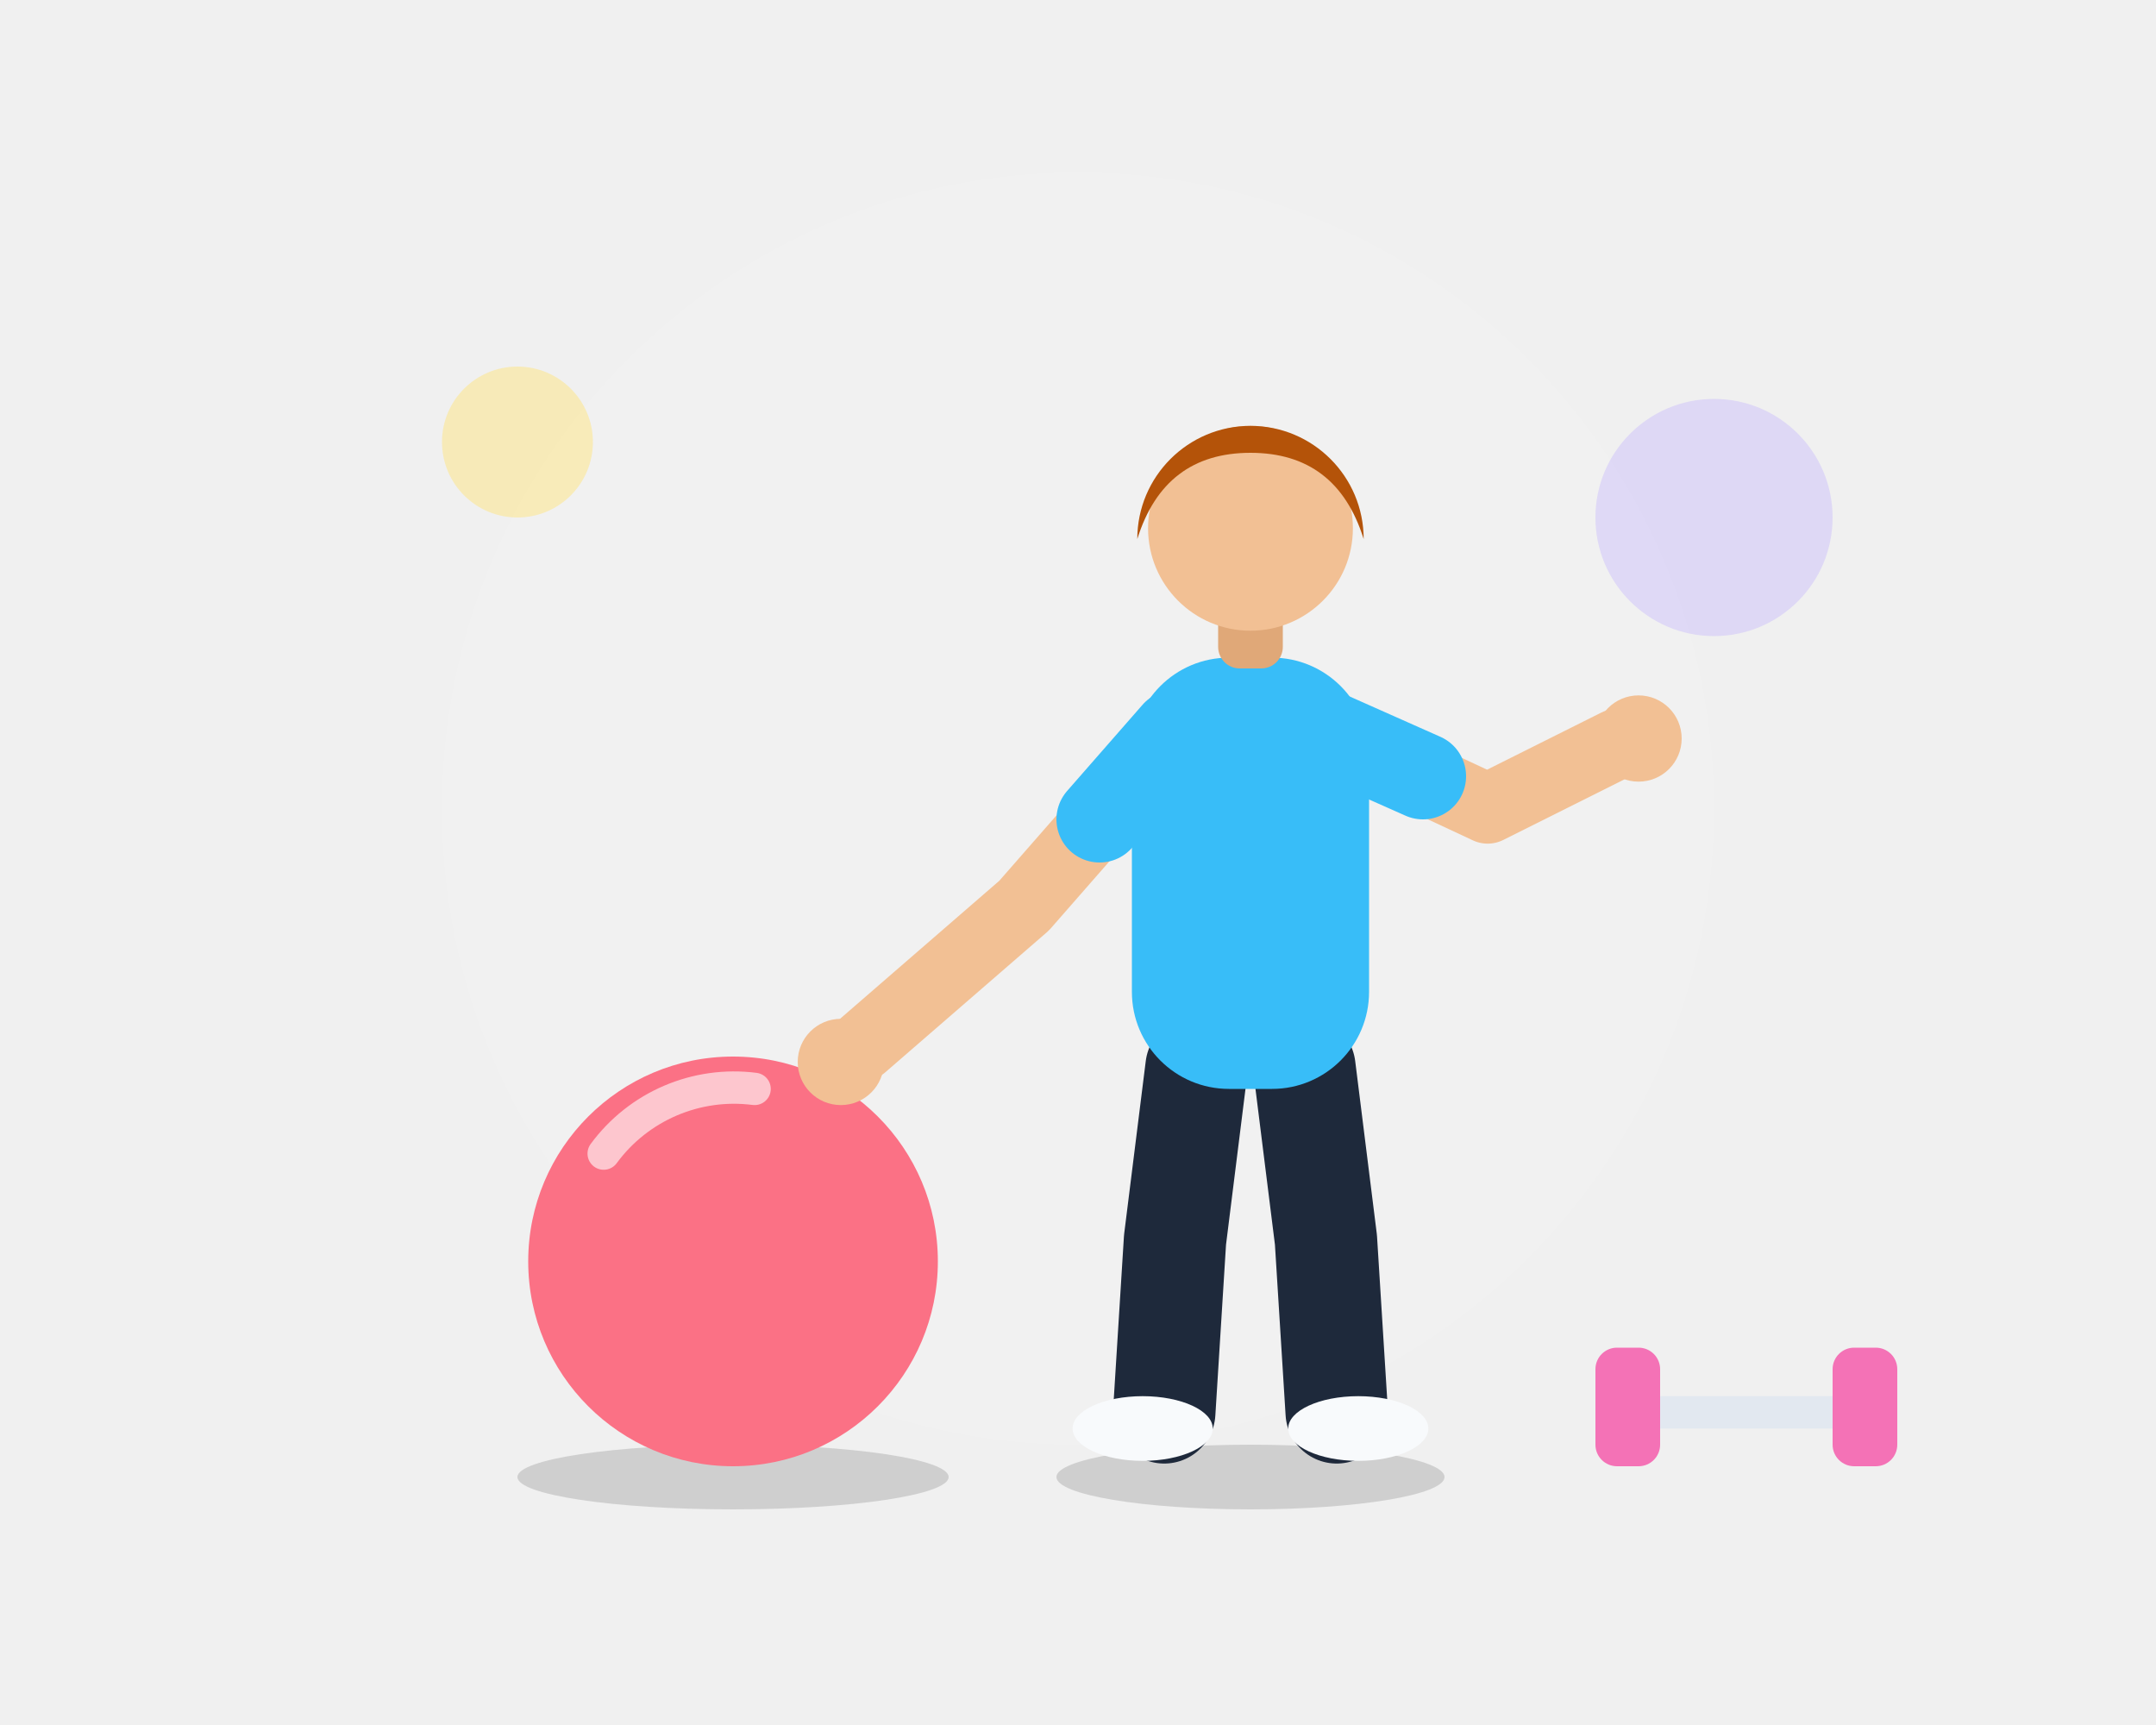
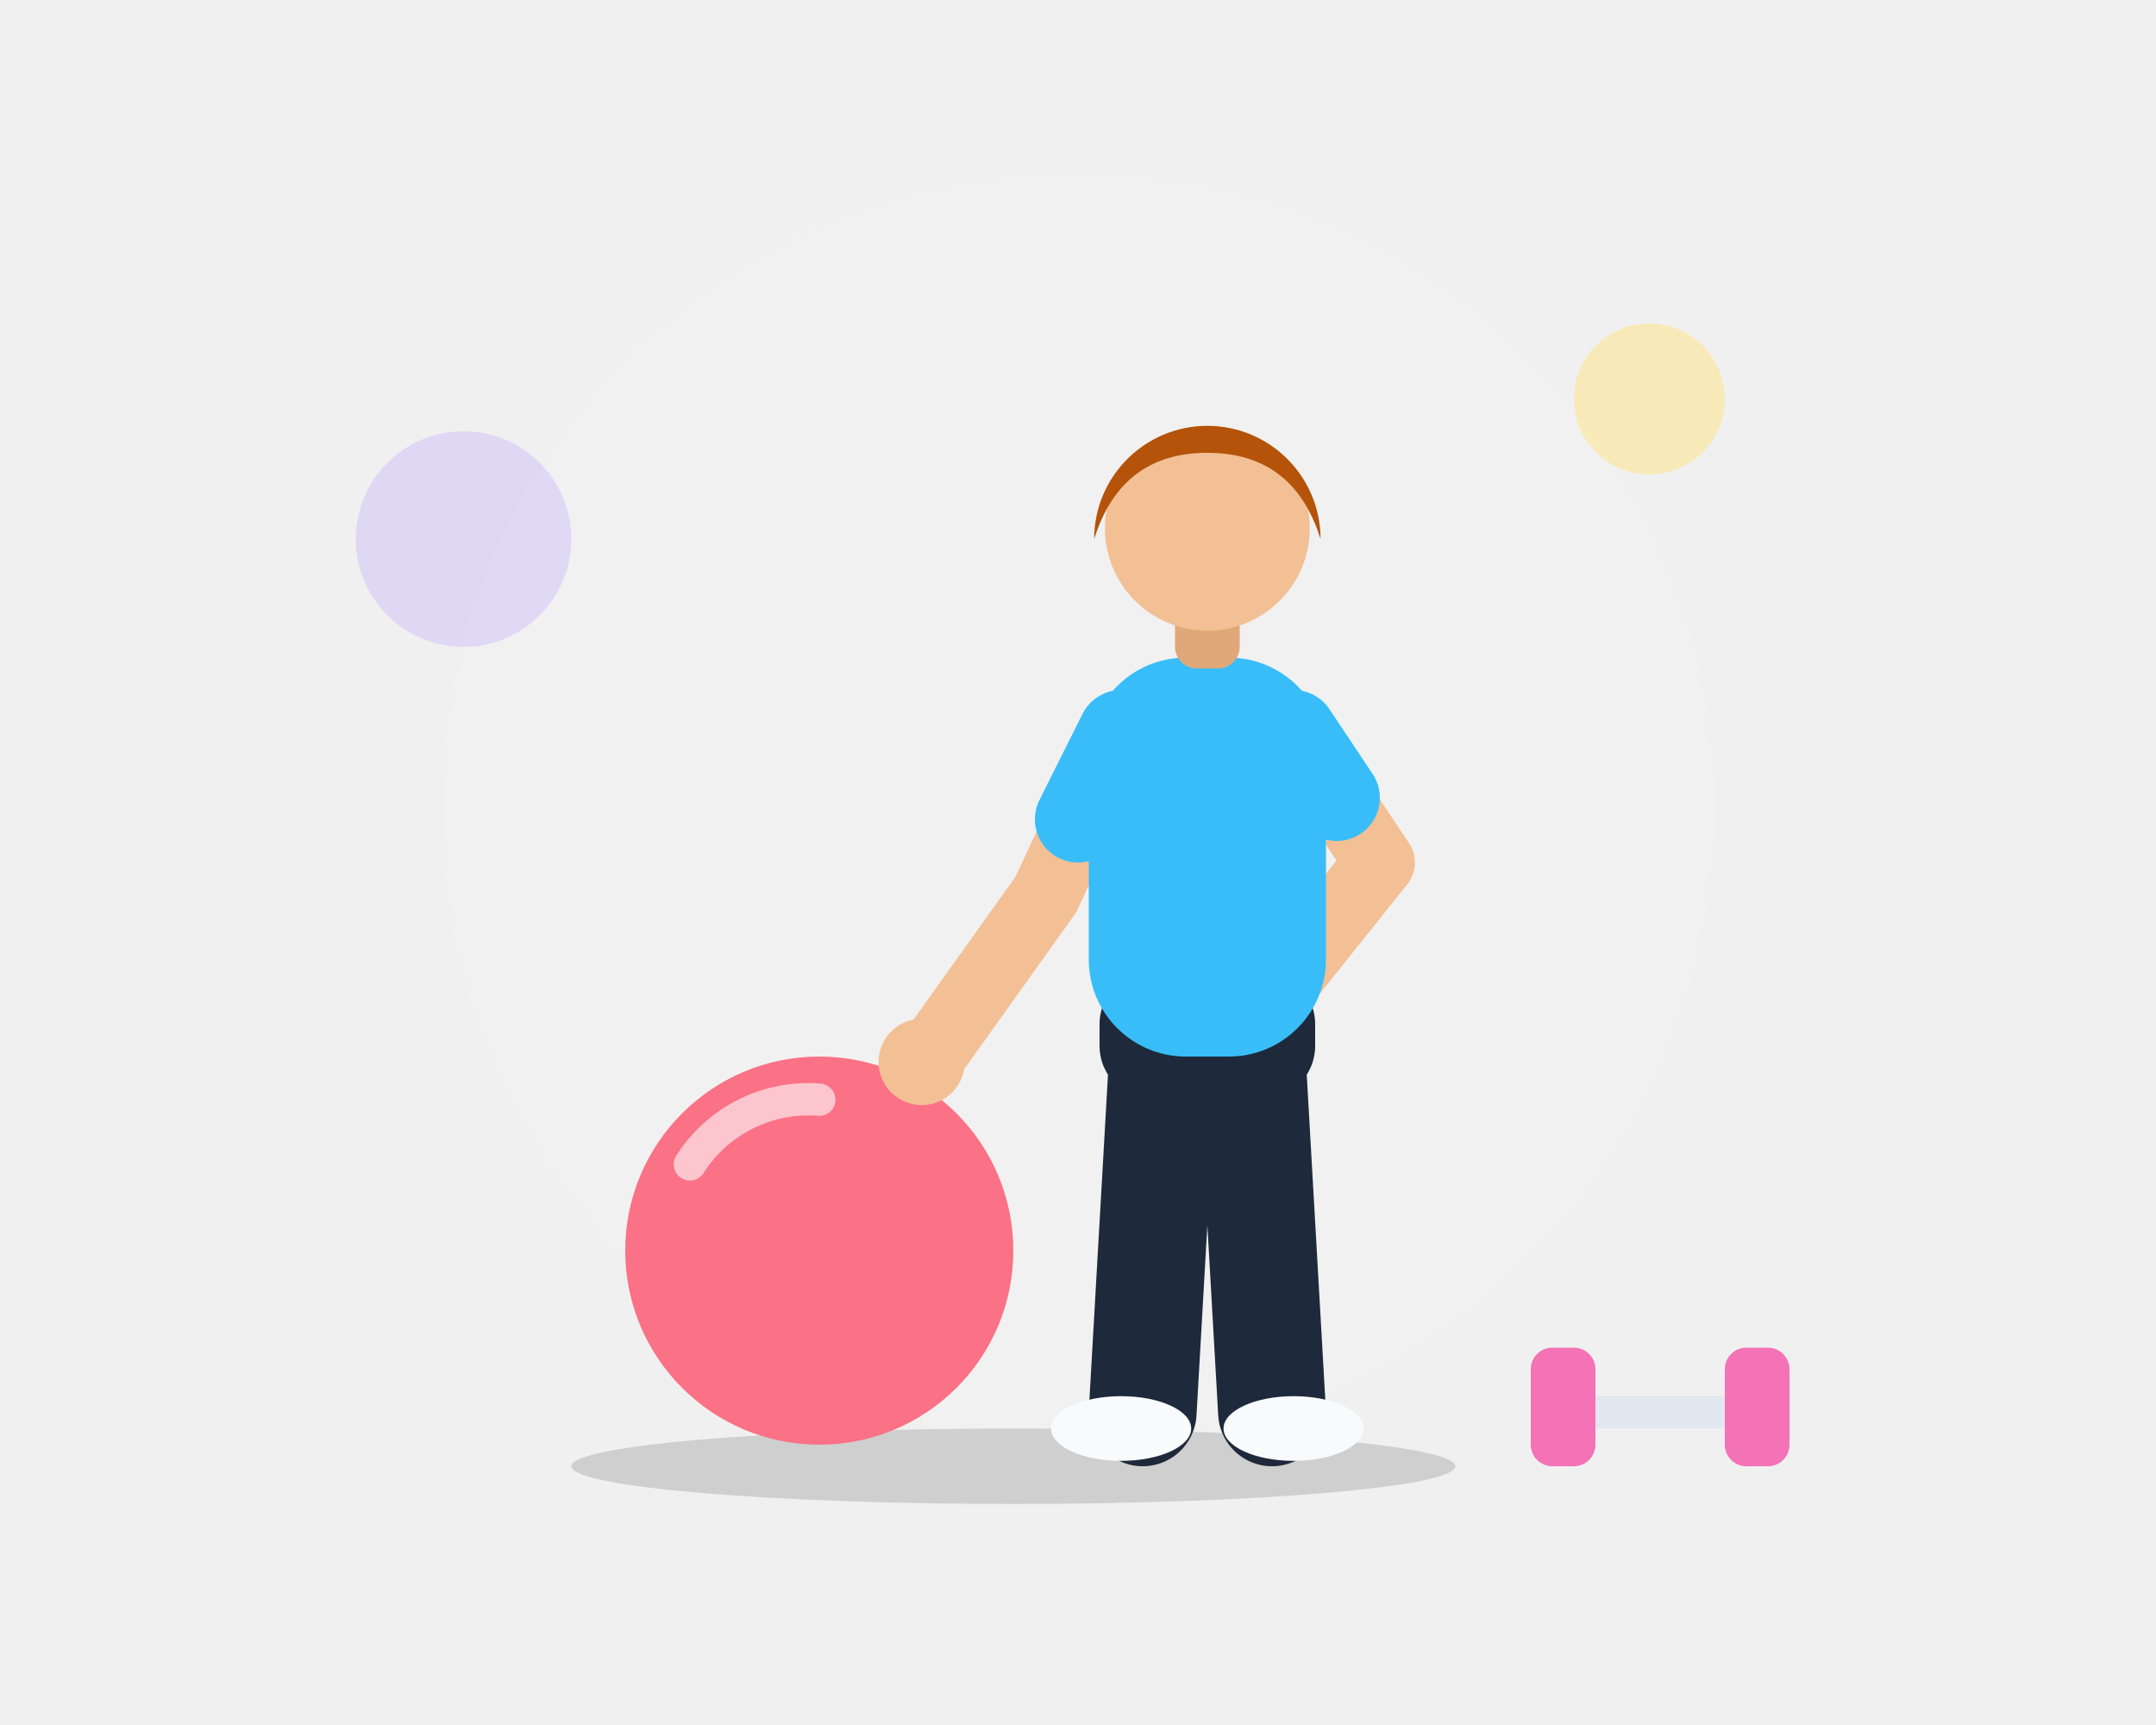
<svg xmlns="http://www.w3.org/2000/svg" viewBox="0 0 400 320" fill="none" stroke-linecap="round" stroke-linejoin="round">
  <circle cx="200" cy="150" r="118" fill="#fff" fill-opacity=".08" />
-   <circle cx="96" cy="82" r="14" fill="#fde68a" fill-opacity=".55" />
-   <circle cx="318" cy="96" r="22" fill="#c4b5fd" fill-opacity=".4" />
-   <path d="M302 262 H346" stroke="#e2e8f0" stroke-width="6" />
-   <rect x="296" y="250" width="12" height="22" rx="4" fill="#f472b6" />
-   <rect x="340" y="250" width="12" height="22" rx="4" fill="#f472b6" />
-   <ellipse cx="136" cy="274" rx="40" ry="6" fill="#000" fill-opacity=".14" />
-   <ellipse cx="232" cy="274" rx="36" ry="6" fill="#000" fill-opacity=".14" />
-   <circle cx="136" cy="234" r="38" fill="#fb7185" />
-   <path d="M112 214 A30 30 0 0 1 140 202" stroke="#fff" stroke-opacity=".6" stroke-width="6" />
-   <path d="M222 198 L218 230 L216 262 M242 198 L246 230 L248 262" stroke="#1e293b" stroke-width="19" />
-   <ellipse cx="212" cy="265" rx="13" ry="6" fill="#f8fafc" />
-   <ellipse cx="252" cy="265" rx="13" ry="6" fill="#f8fafc" />
-   <path d="M218 136 L190 168 L160 194 M246 136 L276 150 L300 138" stroke="#f2c094" stroke-width="13" />
-   <path d="M218 136 L204 152 M246 136 L264 144" stroke="#38bdf8" stroke-width="16" />
-   <circle cx="156" cy="197" r="8" fill="#f2c094" />
-   <circle cx="304" cy="137" r="8" fill="#f2c094" />
-   <rect x="210" y="122" width="44" height="80" rx="18" fill="#38bdf8" />
-   <rect x="226" y="108" width="12" height="16" rx="4" fill="#e0a878" />
-   <circle cx="232" cy="98" r="19" fill="#f2c094" />
-   <path d="M211 100 A21 21 0 0 1 253 100 Q248 84 232 84 Q216 84 211 100 Z" fill="#b45309" />
+   <circle cx="306" cy="74" r="14" fill="#fde68a" fill-opacity=".55" />
+   <circle cx="86" cy="100" r="20" fill="#c4b5fd" fill-opacity=".4" />
+   <path d="M290 262 H326" stroke="#e2e8f0" stroke-width="6" />
+   <rect x="284" y="250" width="12" height="22" rx="4" fill="#f472b6" />
+   <rect x="320" y="250" width="12" height="22" rx="4" fill="#f472b6" />
+   <ellipse cx="188" cy="272" rx="82" ry="7" fill="#000" fill-opacity=".14" />
+   <circle cx="152" cy="232" r="36" fill="#fb7185" />
+   <path d="M128 216 A26 26 0 0 1 152 204" stroke="#fff" stroke-opacity=".6" stroke-width="6" />
+   <path d="M216 192 L212 262 M232 192 L236 262" stroke="#1e293b" stroke-width="20" />
+   <rect x="204" y="180" width="40" height="24" rx="10" fill="#1e293b" />
+   <ellipse cx="208" cy="265" rx="13" ry="6" fill="#f8fafc" />
+   <ellipse cx="240" cy="265" rx="13" ry="6" fill="#f8fafc" />
+   <path d="M208 136 L194 166 L174 194" stroke="#f2c094" stroke-width="13" />
+   <path d="M240 136 L256 160 L240 180" stroke="#f2c094" stroke-width="13" />
+   <path d="M208 136 L200 152 M240 136 L248 148" stroke="#38bdf8" stroke-width="16" />
+   <circle cx="171" cy="197" r="8" fill="#f2c094" />
+   <rect x="202" y="122" width="44" height="74" rx="18" fill="#38bdf8" />
+   <rect x="218" y="108" width="12" height="16" rx="4" fill="#e0a878" />
+   <circle cx="224" cy="98" r="19" fill="#f2c094" />
+   <path d="M203 100 A21 21 0 0 1 245 100 Q240 84 224 84 Q208 84 203 100 Z" fill="#b45309" />
</svg>
